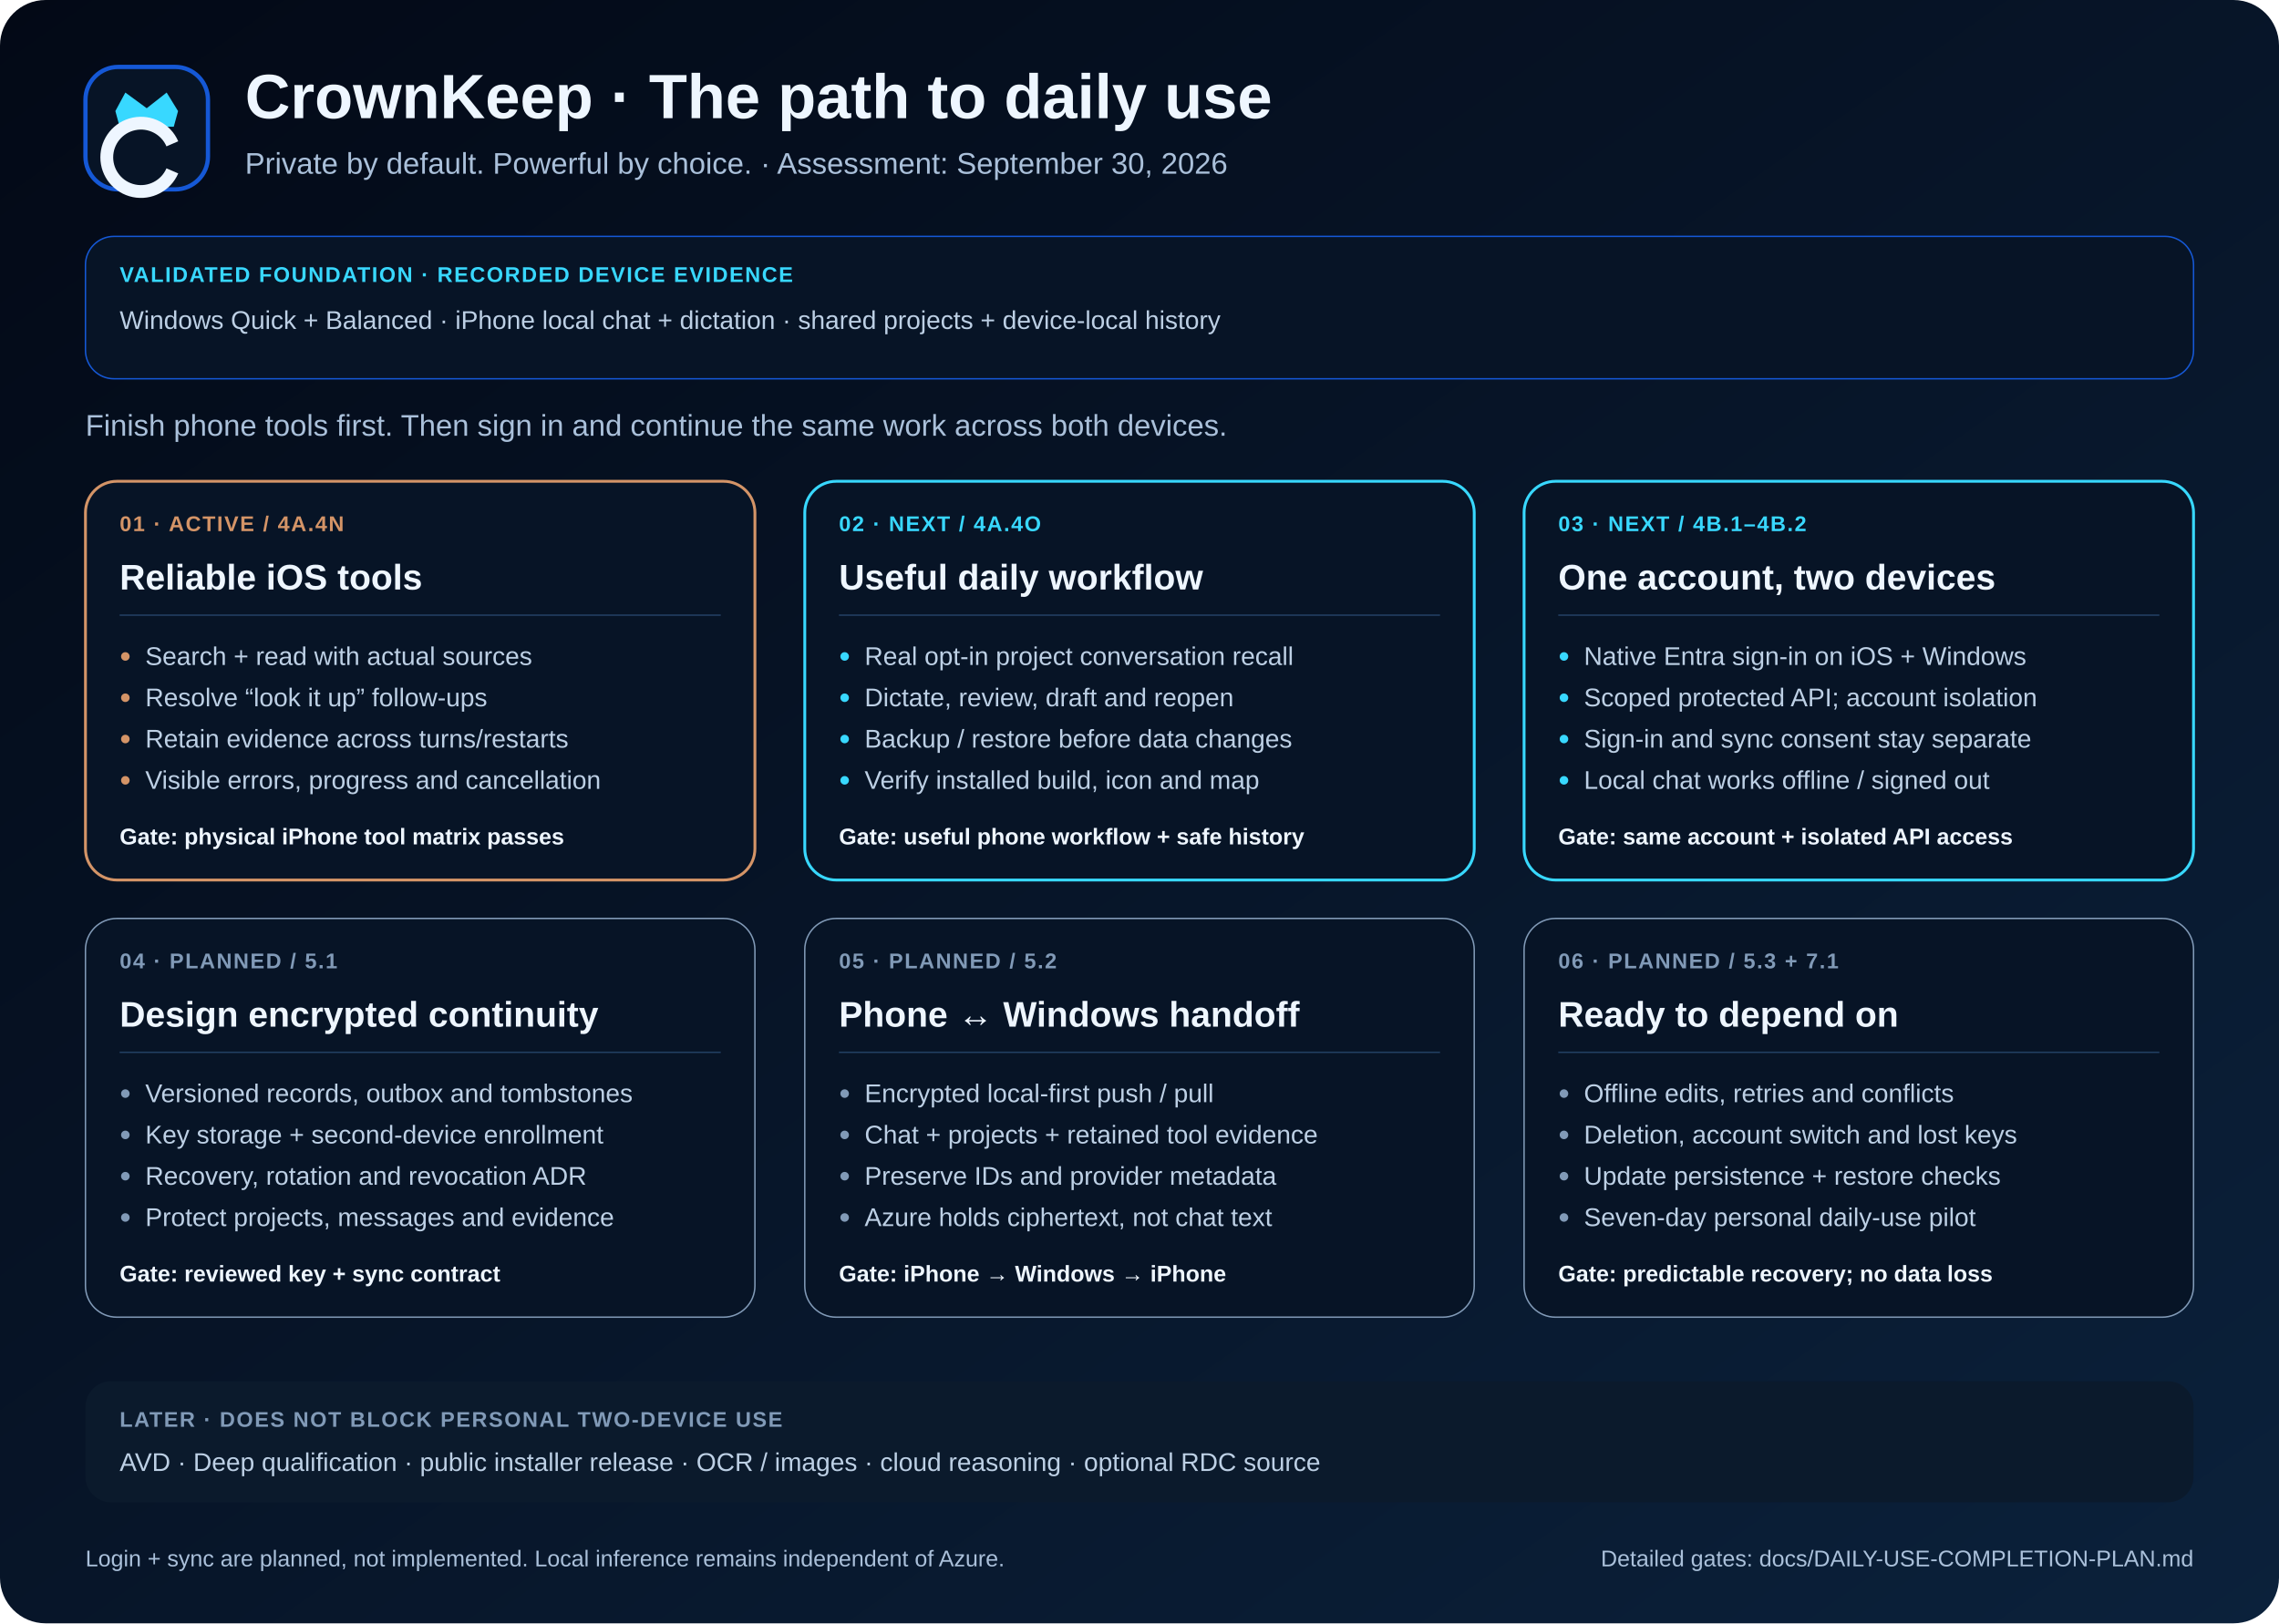
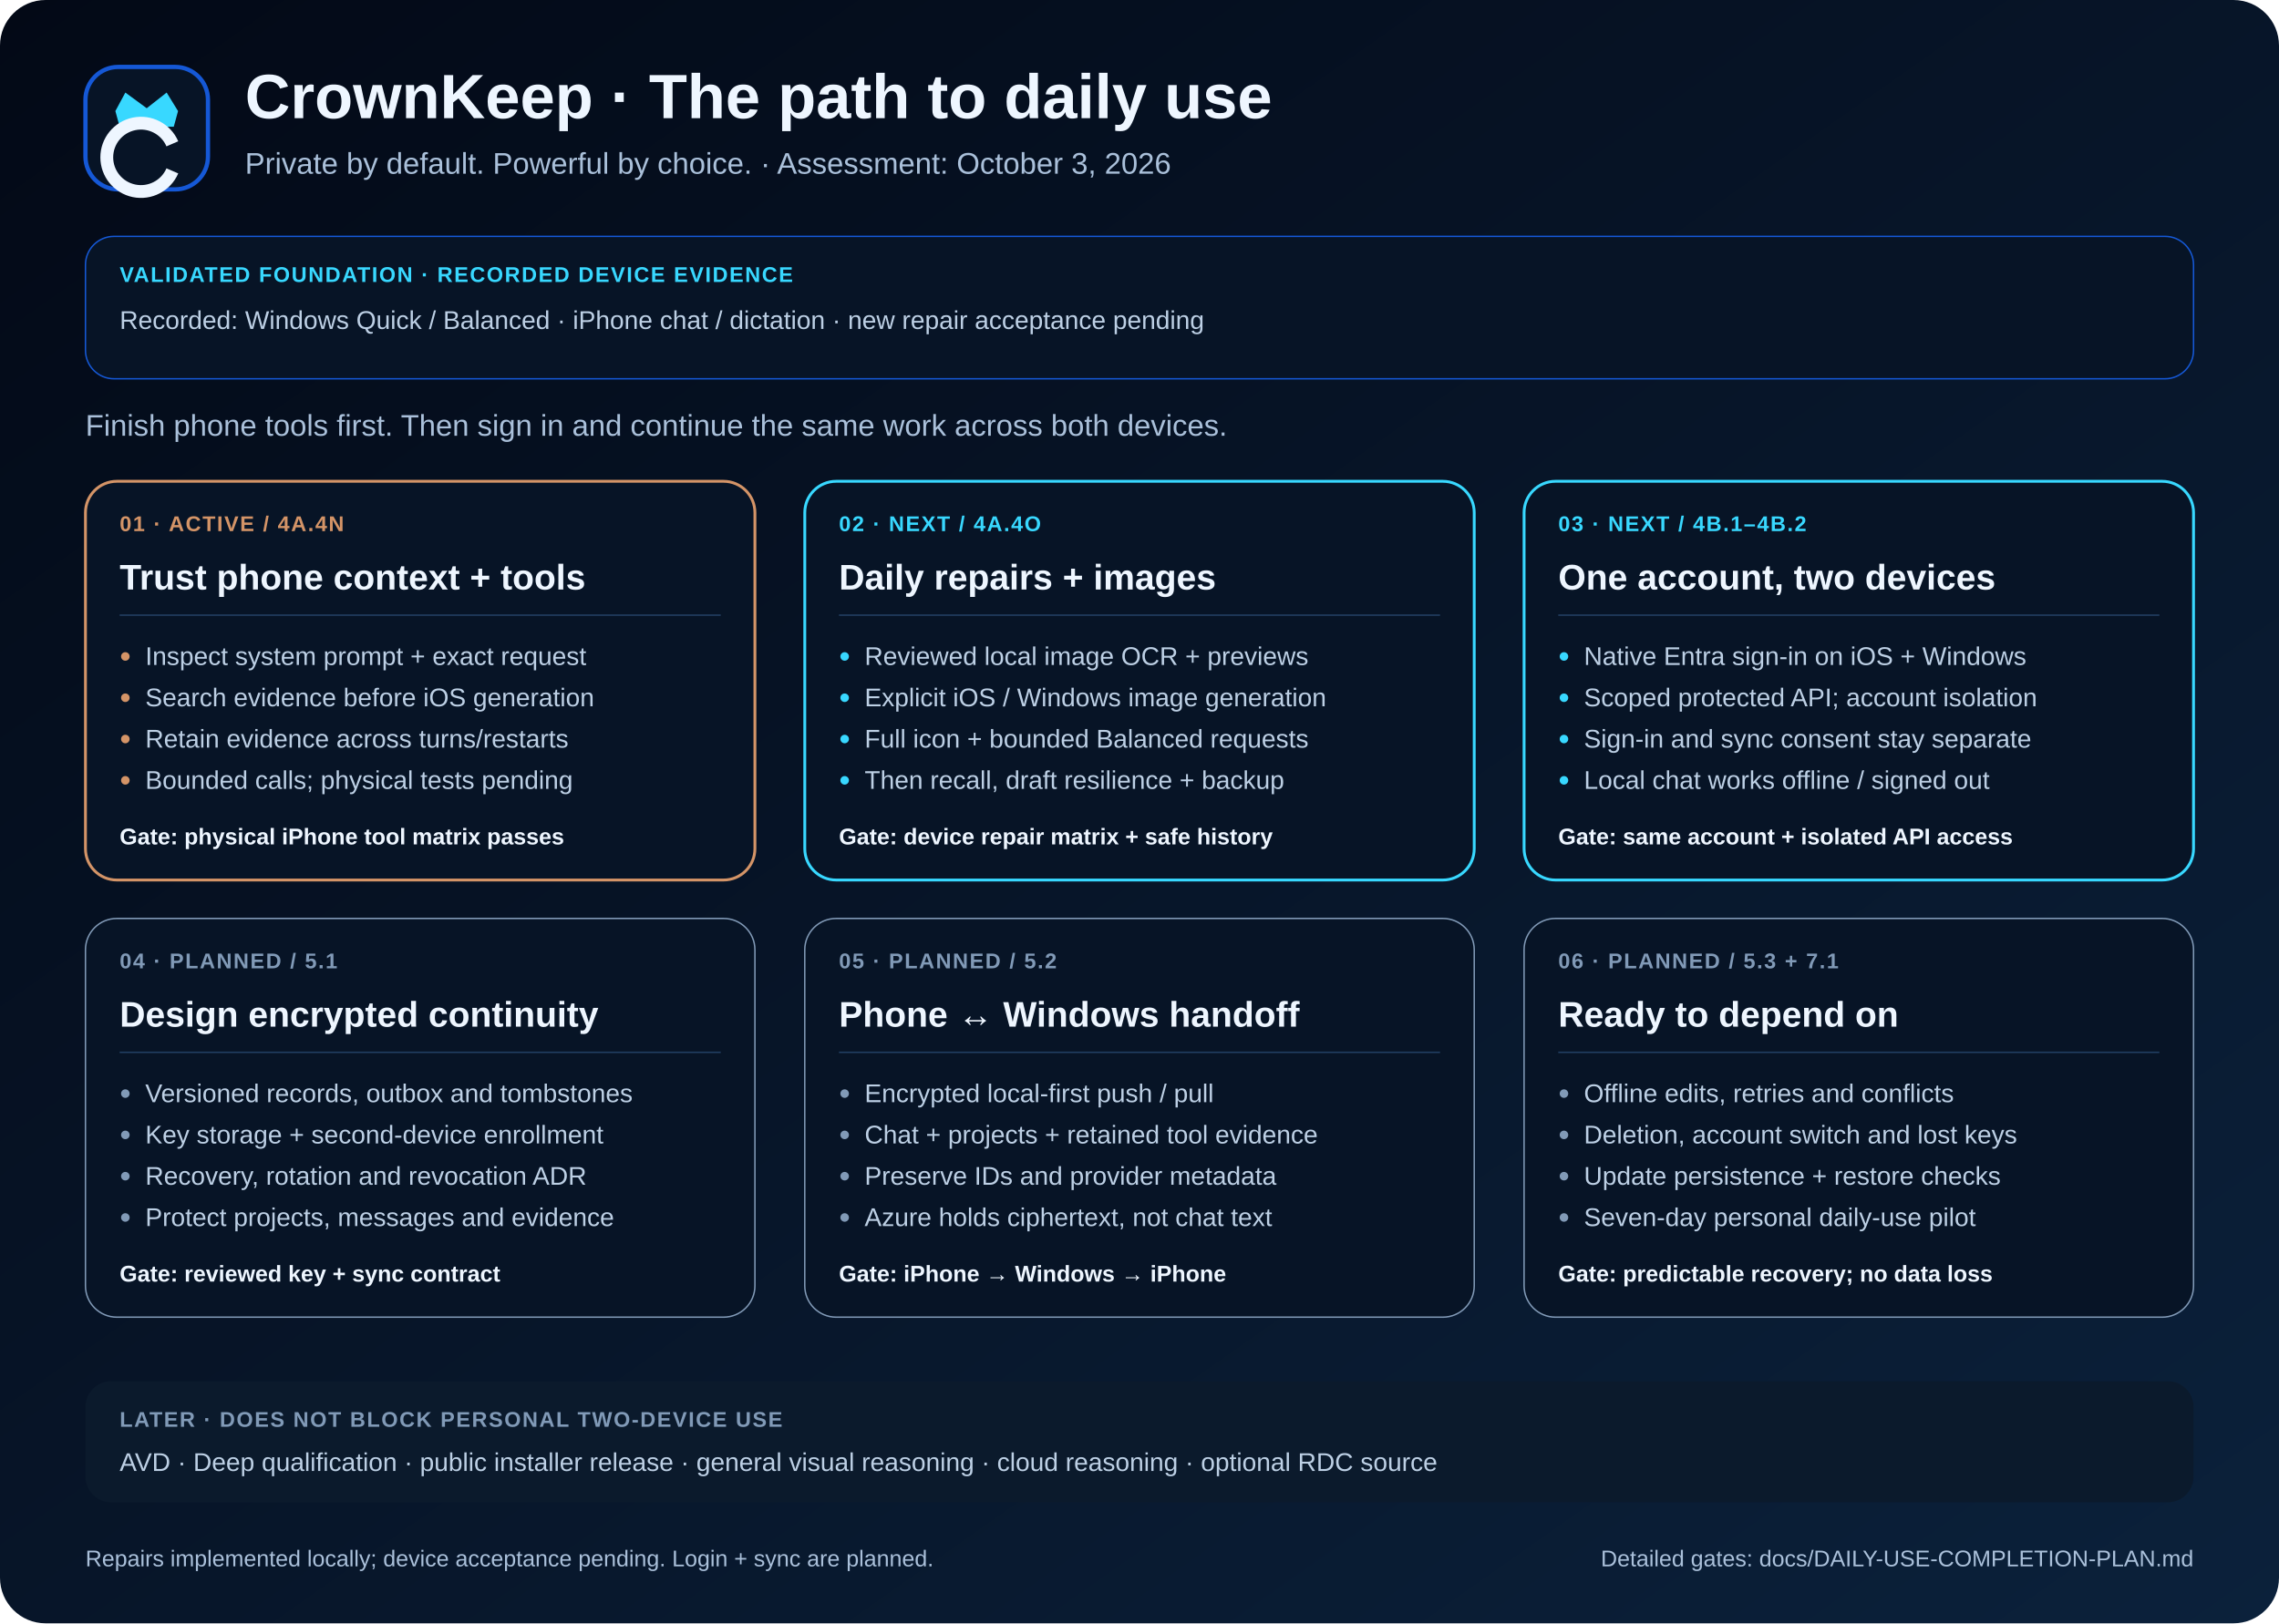
<svg xmlns="http://www.w3.org/2000/svg" width="1600" height="1140" viewBox="0 0 1600 1140" role="img" aria-labelledby="title desc">
  <defs>
    <linearGradient id="bg" x2="1" y2="1">
      <stop stop-color="#030916" />
      <stop offset="1" stop-color="#0B213B" />
    </linearGradient>
    <style>
.title{font:700 44px 'Segoe UI',Arial,sans-serif;fill:#EEF6FF}.sub{font:400 21px 'Segoe UI',Arial,sans-serif;fill:#AAC0DA}.label{font:700 15px 'Segoe UI',Arial,sans-serif;letter-spacing:1px}.head{font:700 25px 'Segoe UI',Arial,sans-serif;fill:#EEF6FF}.body{font:400 18px 'Segoe UI',Arial,sans-serif;fill:#BDD0E5}.gate{font:600 16px 'Segoe UI',Arial,sans-serif;fill:#EEF6FF}.foot{font:400 16px 'Segoe UI',Arial,sans-serif;fill:#AAC0DA}
</style>
  </defs>
  <rect width="1600" height="1140" rx="32" fill="url(#bg)" />
  <g transform="translate(60 47)">
    <rect width="86" height="86" rx="23" fill="#071426" stroke="#1558D6" stroke-width="3" />
    <path d="M21 31 L28 18 L43 29 L57 18 L65 31 L62 42 H24 Z" fill="#38D8FF" />
    <path d="M61 54 A24 24 0 1 0 61 73" fill="none" stroke="#EEF6FF" stroke-width="9" />
  </g>
  <text x="172" y="83" class="title">CrownKeep · The path to daily use</text>
-   <text x="172" y="122" class="sub">Private by default. Powerful by choice. · Assessment: September 30, 2026</text>
+   <text x="172" y="122" class="sub">Private by default. Powerful by choice. · Assessment: October 3, 2026</text>
  <rect x="60" y="166" width="1480" height="100" rx="20" fill="#071426" stroke="#1558D6" />
  <text x="84" y="198" class="label" fill="#38D8FF">VALIDATED FOUNDATION · RECORDED DEVICE EVIDENCE</text>
-   <text x="84" y="231" class="body">Windows Quick + Balanced · iPhone local chat + dictation · shared projects + device-local history</text>
+   <text x="84" y="231" class="body">Recorded: Windows Quick / Balanced · iPhone chat / dictation · new repair acceptance pending</text>
  <text x="60" y="306" class="sub">Finish phone tools first. Then sign in and continue the same work across both devices.</text>
  <g transform="translate(60 338)">
    <rect width="470" height="280" rx="22" fill="#071426" stroke="#D49467" stroke-width="2" />
    <text x="24" y="35" class="label" fill="#D49467">01 · ACTIVE / 4A.4N</text>
-     <text x="24" y="76" class="head">Reliable iOS tools</text>
+     <text x="24" y="76" class="head">Trust phone context + tools</text>
    <path d="M24 94 H446" stroke="#224063" />
    <circle cx="28" cy="123" r="3" fill="#D49467" />
-     <text x="42" y="129" class="body">Search + read with actual sources</text>
+     <text x="42" y="129" class="body">Inspect system prompt + exact request</text>
    <circle cx="28" cy="152" r="3" fill="#D49467" />
-     <text x="42" y="158" class="body">Resolve “look it up” follow-ups</text>
+     <text x="42" y="158" class="body">Search evidence before iOS generation</text>
    <circle cx="28" cy="181" r="3" fill="#D49467" />
    <text x="42" y="187" class="body">Retain evidence across turns/restarts</text>
    <circle cx="28" cy="210" r="3" fill="#D49467" />
-     <text x="42" y="216" class="body">Visible errors, progress and cancellation</text>
+     <text x="42" y="216" class="body">Bounded calls; physical tests pending</text>
    <text x="24" y="255" class="gate">Gate: physical iPhone tool matrix passes</text>
  </g>
  <g transform="translate(565 338)">
    <rect width="470" height="280" rx="22" fill="#071426" stroke="#38D8FF" stroke-width="2" />
    <text x="24" y="35" class="label" fill="#38D8FF">02 · NEXT / 4A.4O</text>
-     <text x="24" y="76" class="head">Useful daily workflow</text>
+     <text x="24" y="76" class="head">Daily repairs + images</text>
    <path d="M24 94 H446" stroke="#224063" />
    <circle cx="28" cy="123" r="3" fill="#38D8FF" />
-     <text x="42" y="129" class="body">Real opt-in project conversation recall</text>
+     <text x="42" y="129" class="body">Reviewed local image OCR + previews</text>
    <circle cx="28" cy="152" r="3" fill="#38D8FF" />
-     <text x="42" y="158" class="body">Dictate, review, draft and reopen</text>
+     <text x="42" y="158" class="body">Explicit iOS / Windows image generation</text>
    <circle cx="28" cy="181" r="3" fill="#38D8FF" />
-     <text x="42" y="187" class="body">Backup / restore before data changes</text>
+     <text x="42" y="187" class="body">Full icon + bounded Balanced requests</text>
    <circle cx="28" cy="210" r="3" fill="#38D8FF" />
-     <text x="42" y="216" class="body">Verify installed build, icon and map</text>
-     <text x="24" y="255" class="gate">Gate: useful phone workflow + safe history</text>
+     <text x="42" y="216" class="body">Then recall, draft resilience + backup</text>
+     <text x="24" y="255" class="gate">Gate: device repair matrix + safe history</text>
  </g>
  <g transform="translate(1070 338)">
    <rect width="470" height="280" rx="22" fill="#071426" stroke="#38D8FF" stroke-width="2" />
    <text x="24" y="35" class="label" fill="#38D8FF">03 · NEXT / 4B.1–4B.2</text>
    <text x="24" y="76" class="head">One account, two devices</text>
    <path d="M24 94 H446" stroke="#224063" />
    <circle cx="28" cy="123" r="3" fill="#38D8FF" />
    <text x="42" y="129" class="body">Native Entra sign-in on iOS + Windows</text>
    <circle cx="28" cy="152" r="3" fill="#38D8FF" />
    <text x="42" y="158" class="body">Scoped protected API; account isolation</text>
    <circle cx="28" cy="181" r="3" fill="#38D8FF" />
    <text x="42" y="187" class="body">Sign-in and sync consent stay separate</text>
    <circle cx="28" cy="210" r="3" fill="#38D8FF" />
    <text x="42" y="216" class="body">Local chat works offline / signed out</text>
    <text x="24" y="255" class="gate">Gate: same account + isolated API access</text>
  </g>
  <g transform="translate(60 645)">
    <rect width="470" height="280" rx="22" fill="#071426" stroke="#819AB7" stroke-width="1" />
    <text x="24" y="35" class="label" fill="#819AB7">04 · PLANNED / 5.1</text>
    <text x="24" y="76" class="head">Design encrypted continuity</text>
    <path d="M24 94 H446" stroke="#224063" />
    <circle cx="28" cy="123" r="3" fill="#819AB7" />
    <text x="42" y="129" class="body">Versioned records, outbox and tombstones</text>
    <circle cx="28" cy="152" r="3" fill="#819AB7" />
    <text x="42" y="158" class="body">Key storage + second-device enrollment</text>
    <circle cx="28" cy="181" r="3" fill="#819AB7" />
    <text x="42" y="187" class="body">Recovery, rotation and revocation ADR</text>
    <circle cx="28" cy="210" r="3" fill="#819AB7" />
    <text x="42" y="216" class="body">Protect projects, messages and evidence</text>
    <text x="24" y="255" class="gate">Gate: reviewed key + sync contract</text>
  </g>
  <g transform="translate(565 645)">
    <rect width="470" height="280" rx="22" fill="#071426" stroke="#819AB7" stroke-width="1" />
    <text x="24" y="35" class="label" fill="#819AB7">05 · PLANNED / 5.2</text>
    <text x="24" y="76" class="head">Phone ↔ Windows handoff</text>
    <path d="M24 94 H446" stroke="#224063" />
    <circle cx="28" cy="123" r="3" fill="#819AB7" />
    <text x="42" y="129" class="body">Encrypted local-first push / pull</text>
    <circle cx="28" cy="152" r="3" fill="#819AB7" />
    <text x="42" y="158" class="body">Chat + projects + retained tool evidence</text>
    <circle cx="28" cy="181" r="3" fill="#819AB7" />
    <text x="42" y="187" class="body">Preserve IDs and provider metadata</text>
    <circle cx="28" cy="210" r="3" fill="#819AB7" />
    <text x="42" y="216" class="body">Azure holds ciphertext, not chat text</text>
    <text x="24" y="255" class="gate">Gate: iPhone → Windows → iPhone</text>
  </g>
  <g transform="translate(1070 645)">
    <rect width="470" height="280" rx="22" fill="#071426" stroke="#819AB7" stroke-width="1" />
    <text x="24" y="35" class="label" fill="#819AB7">06 · PLANNED / 5.3 + 7.1</text>
    <text x="24" y="76" class="head">Ready to depend on</text>
    <path d="M24 94 H446" stroke="#224063" />
    <circle cx="28" cy="123" r="3" fill="#819AB7" />
    <text x="42" y="129" class="body">Offline edits, retries and conflicts</text>
    <circle cx="28" cy="152" r="3" fill="#819AB7" />
    <text x="42" y="158" class="body">Deletion, account switch and lost keys</text>
    <circle cx="28" cy="181" r="3" fill="#819AB7" />
    <text x="42" y="187" class="body">Update persistence + restore checks</text>
    <circle cx="28" cy="210" r="3" fill="#819AB7" />
    <text x="42" y="216" class="body">Seven-day personal daily-use pilot</text>
    <text x="24" y="255" class="gate">Gate: predictable recovery; no data loss</text>
  </g>
  <rect x="60" y="970" width="1480" height="85" rx="18" fill="#0B1A2C" />
  <text x="84" y="1002" class="label" fill="#819AB7">LATER · DOES NOT BLOCK PERSONAL TWO-DEVICE USE</text>
-   <text x="84" y="1033" class="body">AVD · Deep qualification · public installer release · OCR / images · cloud reasoning · optional RDC source</text>
-   <text x="60" y="1100" class="foot">Login + sync are planned, not implemented. Local inference remains independent of Azure.</text>
+   <text x="84" y="1033" class="body">AVD · Deep qualification · public installer release · general visual reasoning · cloud reasoning · optional RDC source</text>
+   <text x="60" y="1100" class="foot">Repairs implemented locally; device acceptance pending. Login + sync are planned.</text>
  <text x="1540" y="1100" text-anchor="end" class="foot">Detailed gates: docs/DAILY-USE-COMPLETION-PLAN.md</text>
</svg>
